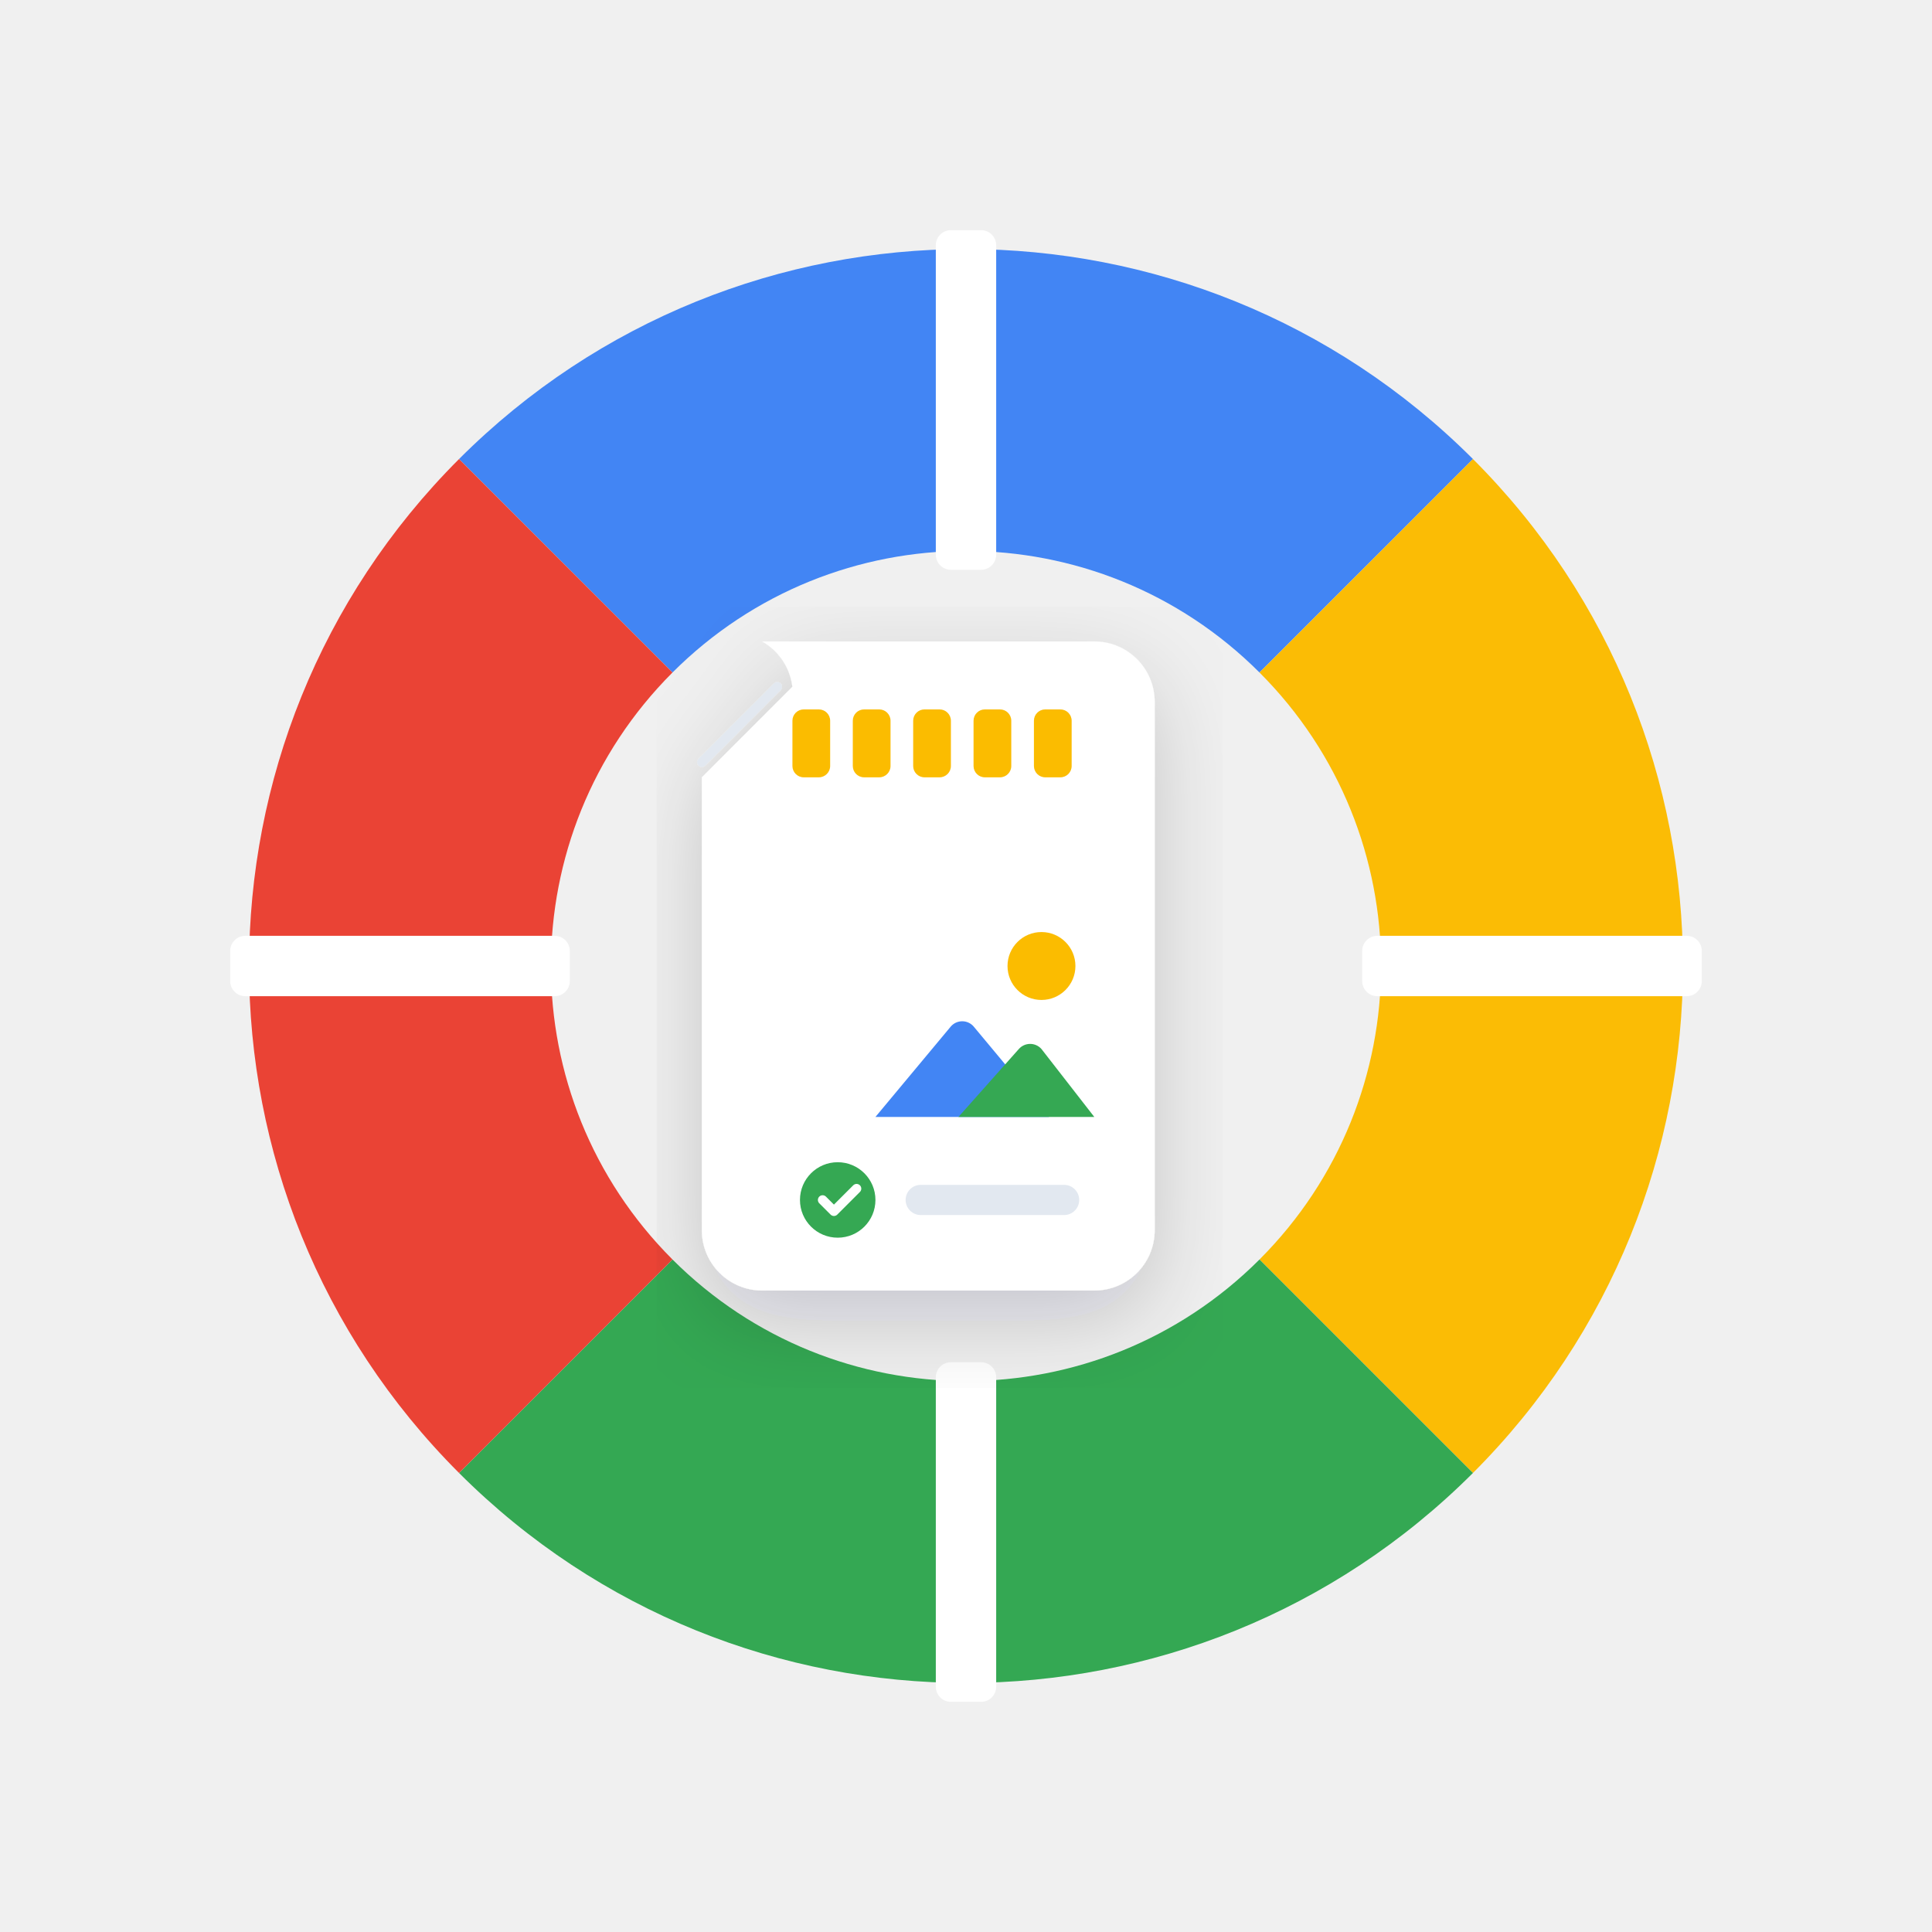
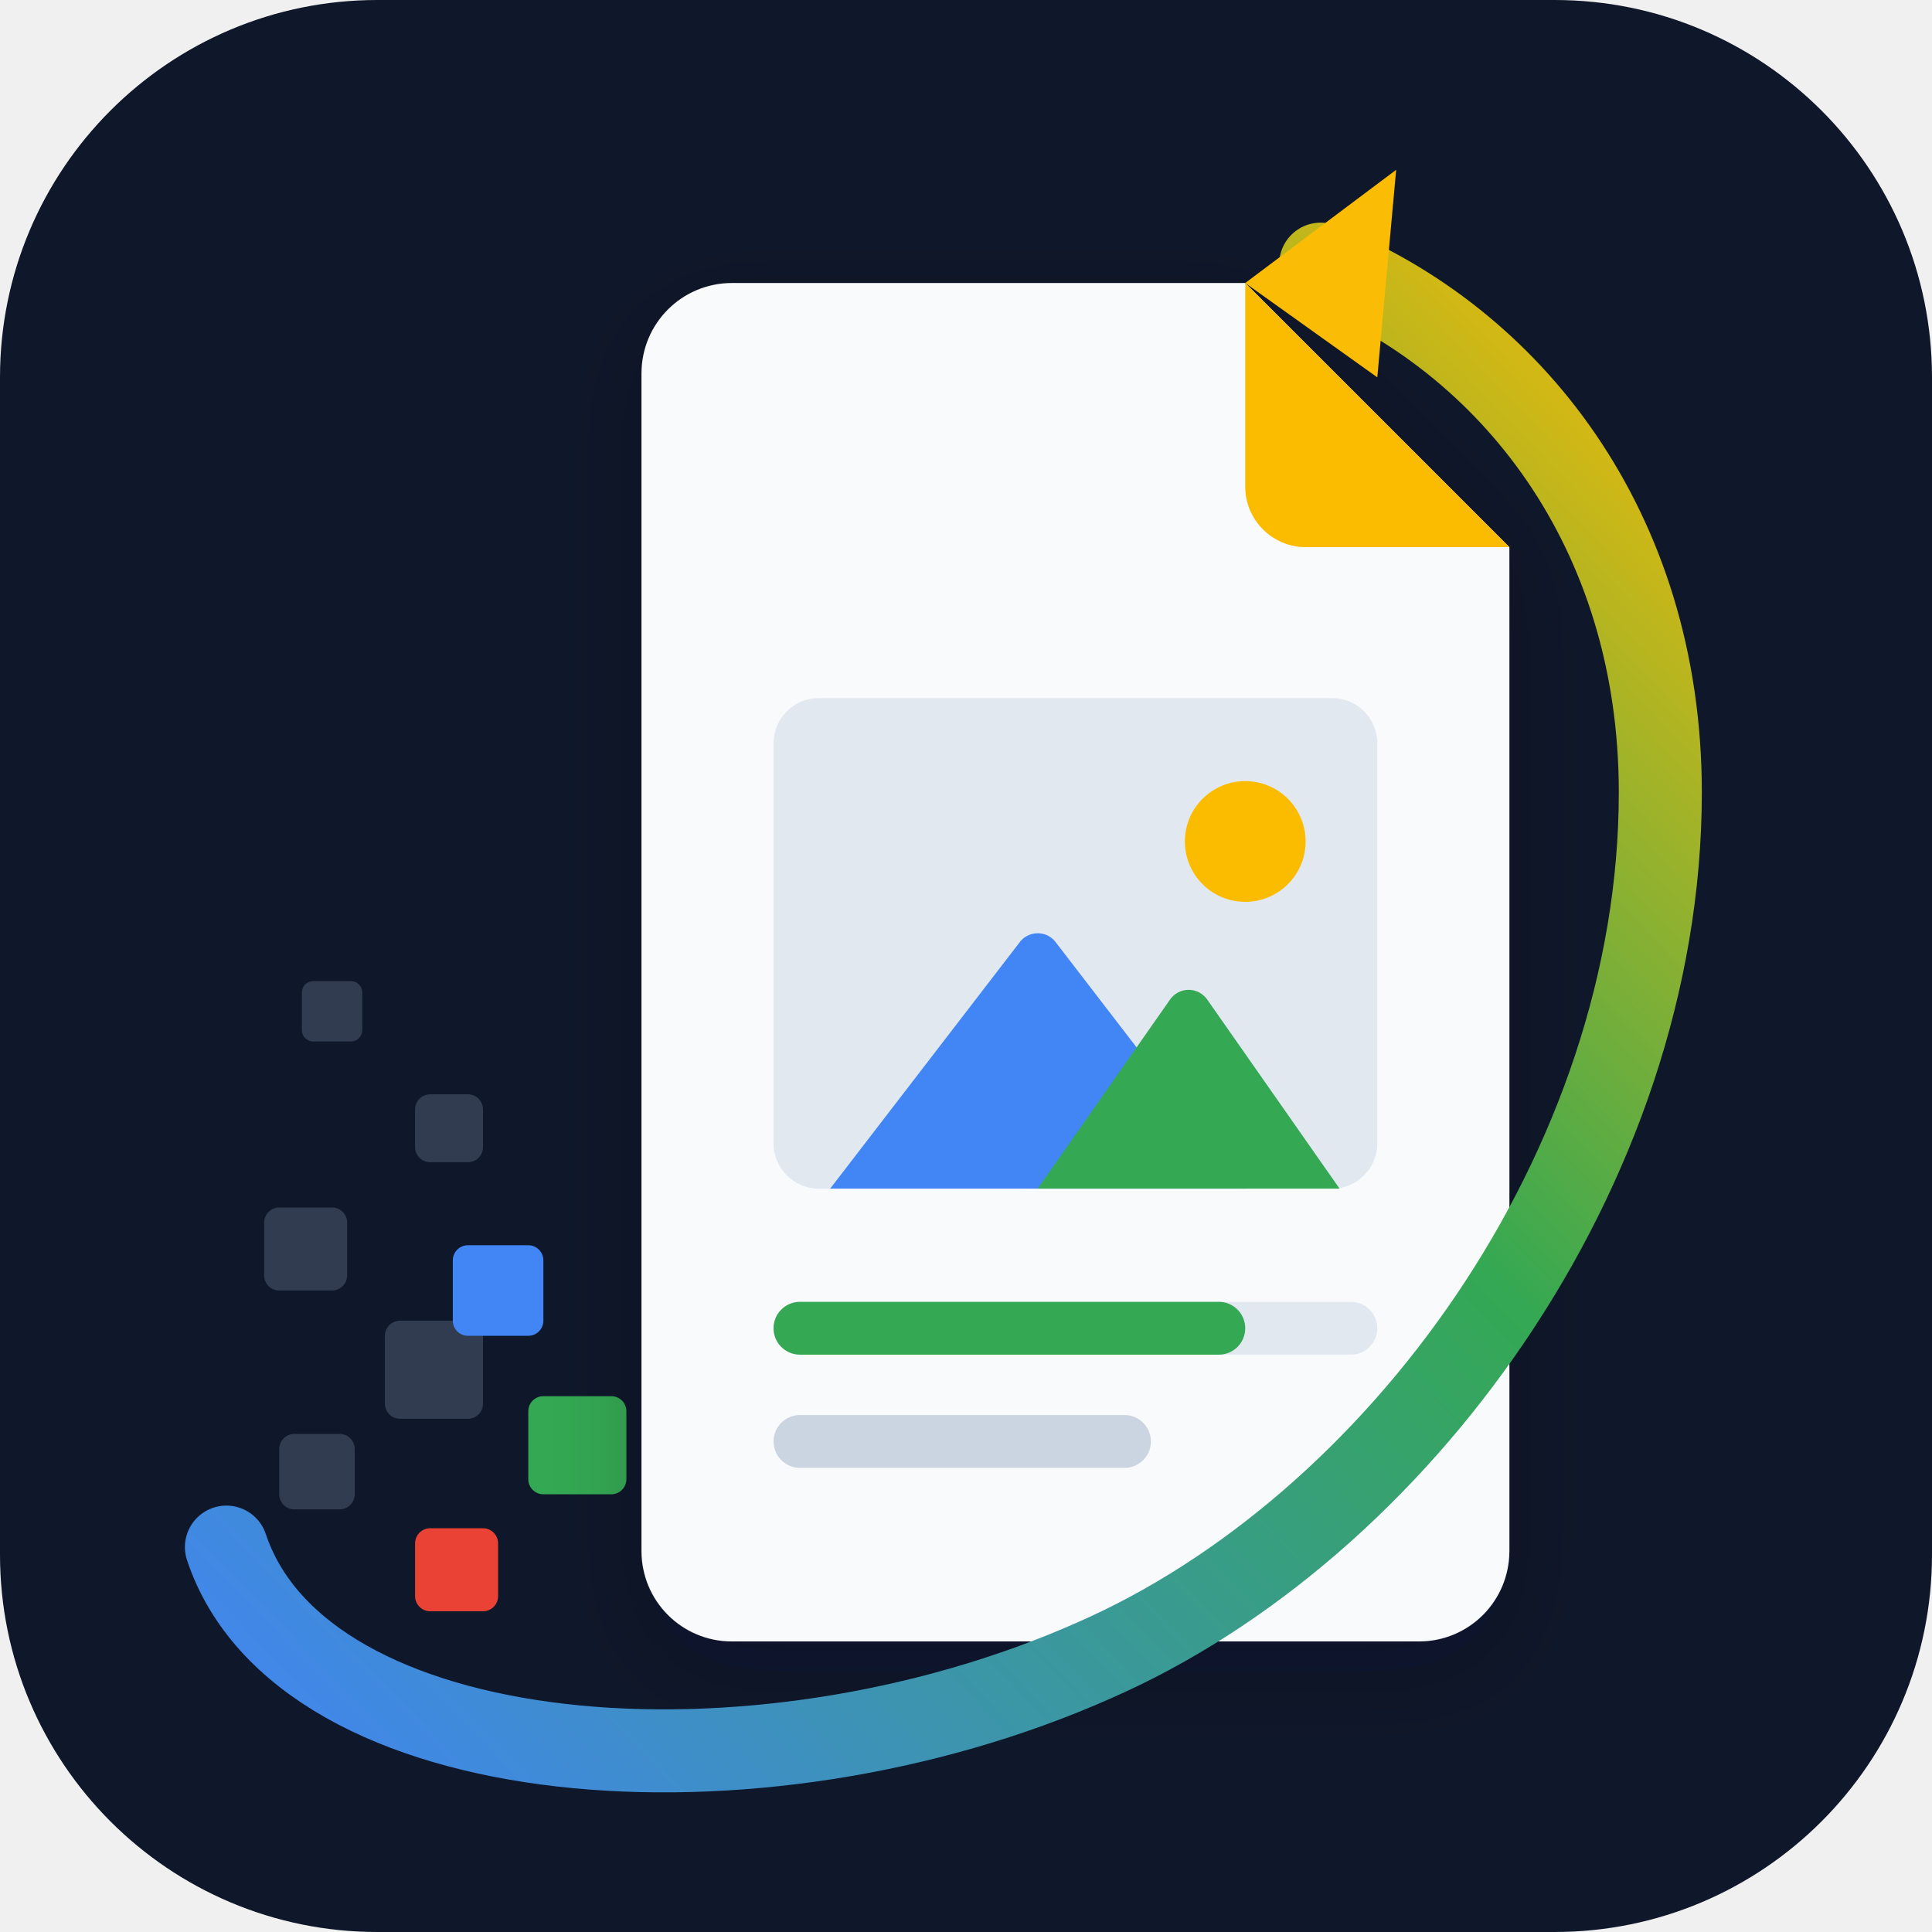
<svg xmlns="http://www.w3.org/2000/svg" viewBox="0 0 512 512" width="512" height="512">
  <defs>
-     <filter id="cardShadow" x="-10%" y="-10%" width="125%" height="125%">
-       <feDropShadow dx="0" dy="8" stdDeviation="12" flood-color="#0f172a" flood-opacity="0.18" />
+     <linearGradient id="p1_grad" x1="0%" y1="100%" x2="100%" y2="0%">
+       <stop offset="0%" stop-color="#4285F4" />
+       <stop offset="60%" stop-color="#34A853" />
+       <stop offset="100%" stop-color="#FBBC05" />
+     </linearGradient>
+     <filter id="p1_shadow" x="-10%" y="-10%" width="125%" height="125%">
+       <feDropShadow dx="0" dy="8" stdDeviation="12" flood-color="#0f172a" flood-opacity="0.2" />
    </filter>
  </defs>
-   <g transform="translate(256, 256)">
-     <path d="M -134.35 -134.35 A 190 190 0 0 1 134.35 -134.35 L 77.78 -77.78 A 110 110 0 0 0 -77.78 -77.78 Z" fill="#4285F4" />
-     <path d="M 134.35 -134.35 A 190 190 0 0 1 134.35 134.35 L 77.78 77.78 A 110 110 0 0 0 77.78 -77.78 Z" fill="#FBBC05" />
-     <path d="M 134.35 134.35 A 190 190 0 0 1 -134.35 134.35 L -77.78 77.78 A 110 110 0 0 0 77.78 77.78 Z" fill="#34A853" />
-     <path d="M -134.35 134.35 A 190 190 0 0 1 -134.35 -134.35 L -77.78 -77.78 A 110 110 0 0 0 -77.78 77.78 Z" fill="#EA4335" />
-     <rect x="-8" y="-195" width="16" height="90" rx="4" fill="#FFFFFF" />
-     <rect x="-8" y="105" width="16" height="90" rx="4" fill="#FFFFFF" />
-     <rect x="-195" y="-8" width="90" height="16" rx="4" fill="#FFFFFF" />
-     <rect x="105" y="-8" width="90" height="16" rx="4" fill="#FFFFFF" />
+   <rect width="512" height="512" rx="100" fill="#0f172a" />
+   <g fill="#475569" opacity="0.6">
+     <rect x="70" y="320" width="22" height="22" rx="4" />
+     <rect x="102" y="350" width="26" height="26" rx="4" />
+     <rect x="74" y="380" width="20" height="20" rx="4" />
+     <rect x="110" y="290" width="18" height="18" rx="4" />
+     <rect x="80" y="260" width="16" height="16" rx="3" />
  </g>
-   <g transform="translate(186, 170)" filter="url(#cardShadow)">
-     <path d="M 16 0 L 104 0 A 16 16 0 0 1 120 16 L 120 156 A 16 16 0 0 1 104 172 L 16 172 A 16 16 0 0 1 0 156 L 0 36 L 24 12 A 16 16 0 0 0 16 0 Z" fill="#FFFFFF" />
-     <path d="M 0 32 L 20 12" stroke="#E2E8F0" stroke-width="2.5" stroke-linecap="round" />
-     <g transform="translate(24, 18)">
-       <rect x="0" y="0" width="10" height="18" rx="3" fill="#FBBC05" />
-       <rect x="16" y="0" width="10" height="18" rx="3" fill="#FBBC05" />
-       <rect x="32" y="0" width="10" height="18" rx="3" fill="#FBBC05" />
-       <rect x="48" y="0" width="10" height="18" rx="3" fill="#FBBC05" />
-       <rect x="64" y="0" width="10" height="18" rx="3" fill="#FBBC05" />
+   <rect x="120" y="330" width="24" height="24" rx="4" fill="#4285F4" />
+   <rect x="140" y="370" width="26" height="26" rx="4" fill="#34A853" />
+   <rect x="110" y="405" width="22" height="22" rx="4" fill="#EA4335" />
+   <g transform="translate(170, 75)" filter="url(#p1_shadow)">
+     <path d="M 0 24 C 0 10.7 10.7 0 24 0 L 160 0 L 230 70 L 230 336 C 230 349.3 219.3 360 206 360 L 24 360 C 10.7 360 0 349.3 0 336 Z" fill="#F8FAFC" />
+     <path d="M 160 0 L 160 54 C 160 62.8 167.2 70 176 70 L 230 70 Z" fill="#FBBC05" />
+     <g transform="translate(35, 110)">
+       <rect width="160" height="130" rx="12" fill="#E2E8F0" />
+       <circle cx="125" cy="38" r="16" fill="#FBBC05" />
+       <path d="M 15 130 L 65 65 A 6 6 0 0 1 75 65 L 125 130 Z" fill="#4285F4" />
+       <path d="M 70 130 L 105 80 A 6 6 0 0 1 115 80 L 150 130 Z" fill="#34A853" />
    </g>
-     <g transform="translate(40, 68)">
-       <circle cx="50" cy="18" r="9" fill="#FBBC05" />
-       <path d="M 6 58 L 26 34 A 4 4 0 0 1 32 34 L 52 58 Z" fill="#4285F4" />
-       <path d="M 28 58 L 44 40 A 4 4 0 0 1 50 40 L 64 58 Z" fill="#34A853" />
-     </g>
-     <g transform="translate(26, 138)">
-       <circle cx="10" cy="10" r="10" fill="#34A853" />
-       <path d="M 6 10 L 9 13 L 15 7" stroke="#FFFFFF" stroke-width="2.5" stroke-linecap="round" stroke-linejoin="round" fill="none" />
-       <rect x="28" y="6" width="46" height="8" rx="4" fill="#E2E8F0" />
-     </g>
+     <rect x="35" y="270" width="160" height="14" rx="7" fill="#E2E8F0" />
+     <rect x="35" y="270" width="125" height="14" rx="7" fill="#34A853" />
+     <rect x="35" y="300" width="100" height="14" rx="7" fill="#CBD5E1" />
  </g>
+   <path d="M 60 410 C 80 470 200 480 290 440 C 370 405 440 310 440 210 C 440 140 400 90 350 70" fill="none" stroke="url(#p1_grad)" stroke-width="22" stroke-linecap="round" />
+   <polygon points="370,45 330,75 365,100" fill="#FBBC05" />
</svg>
